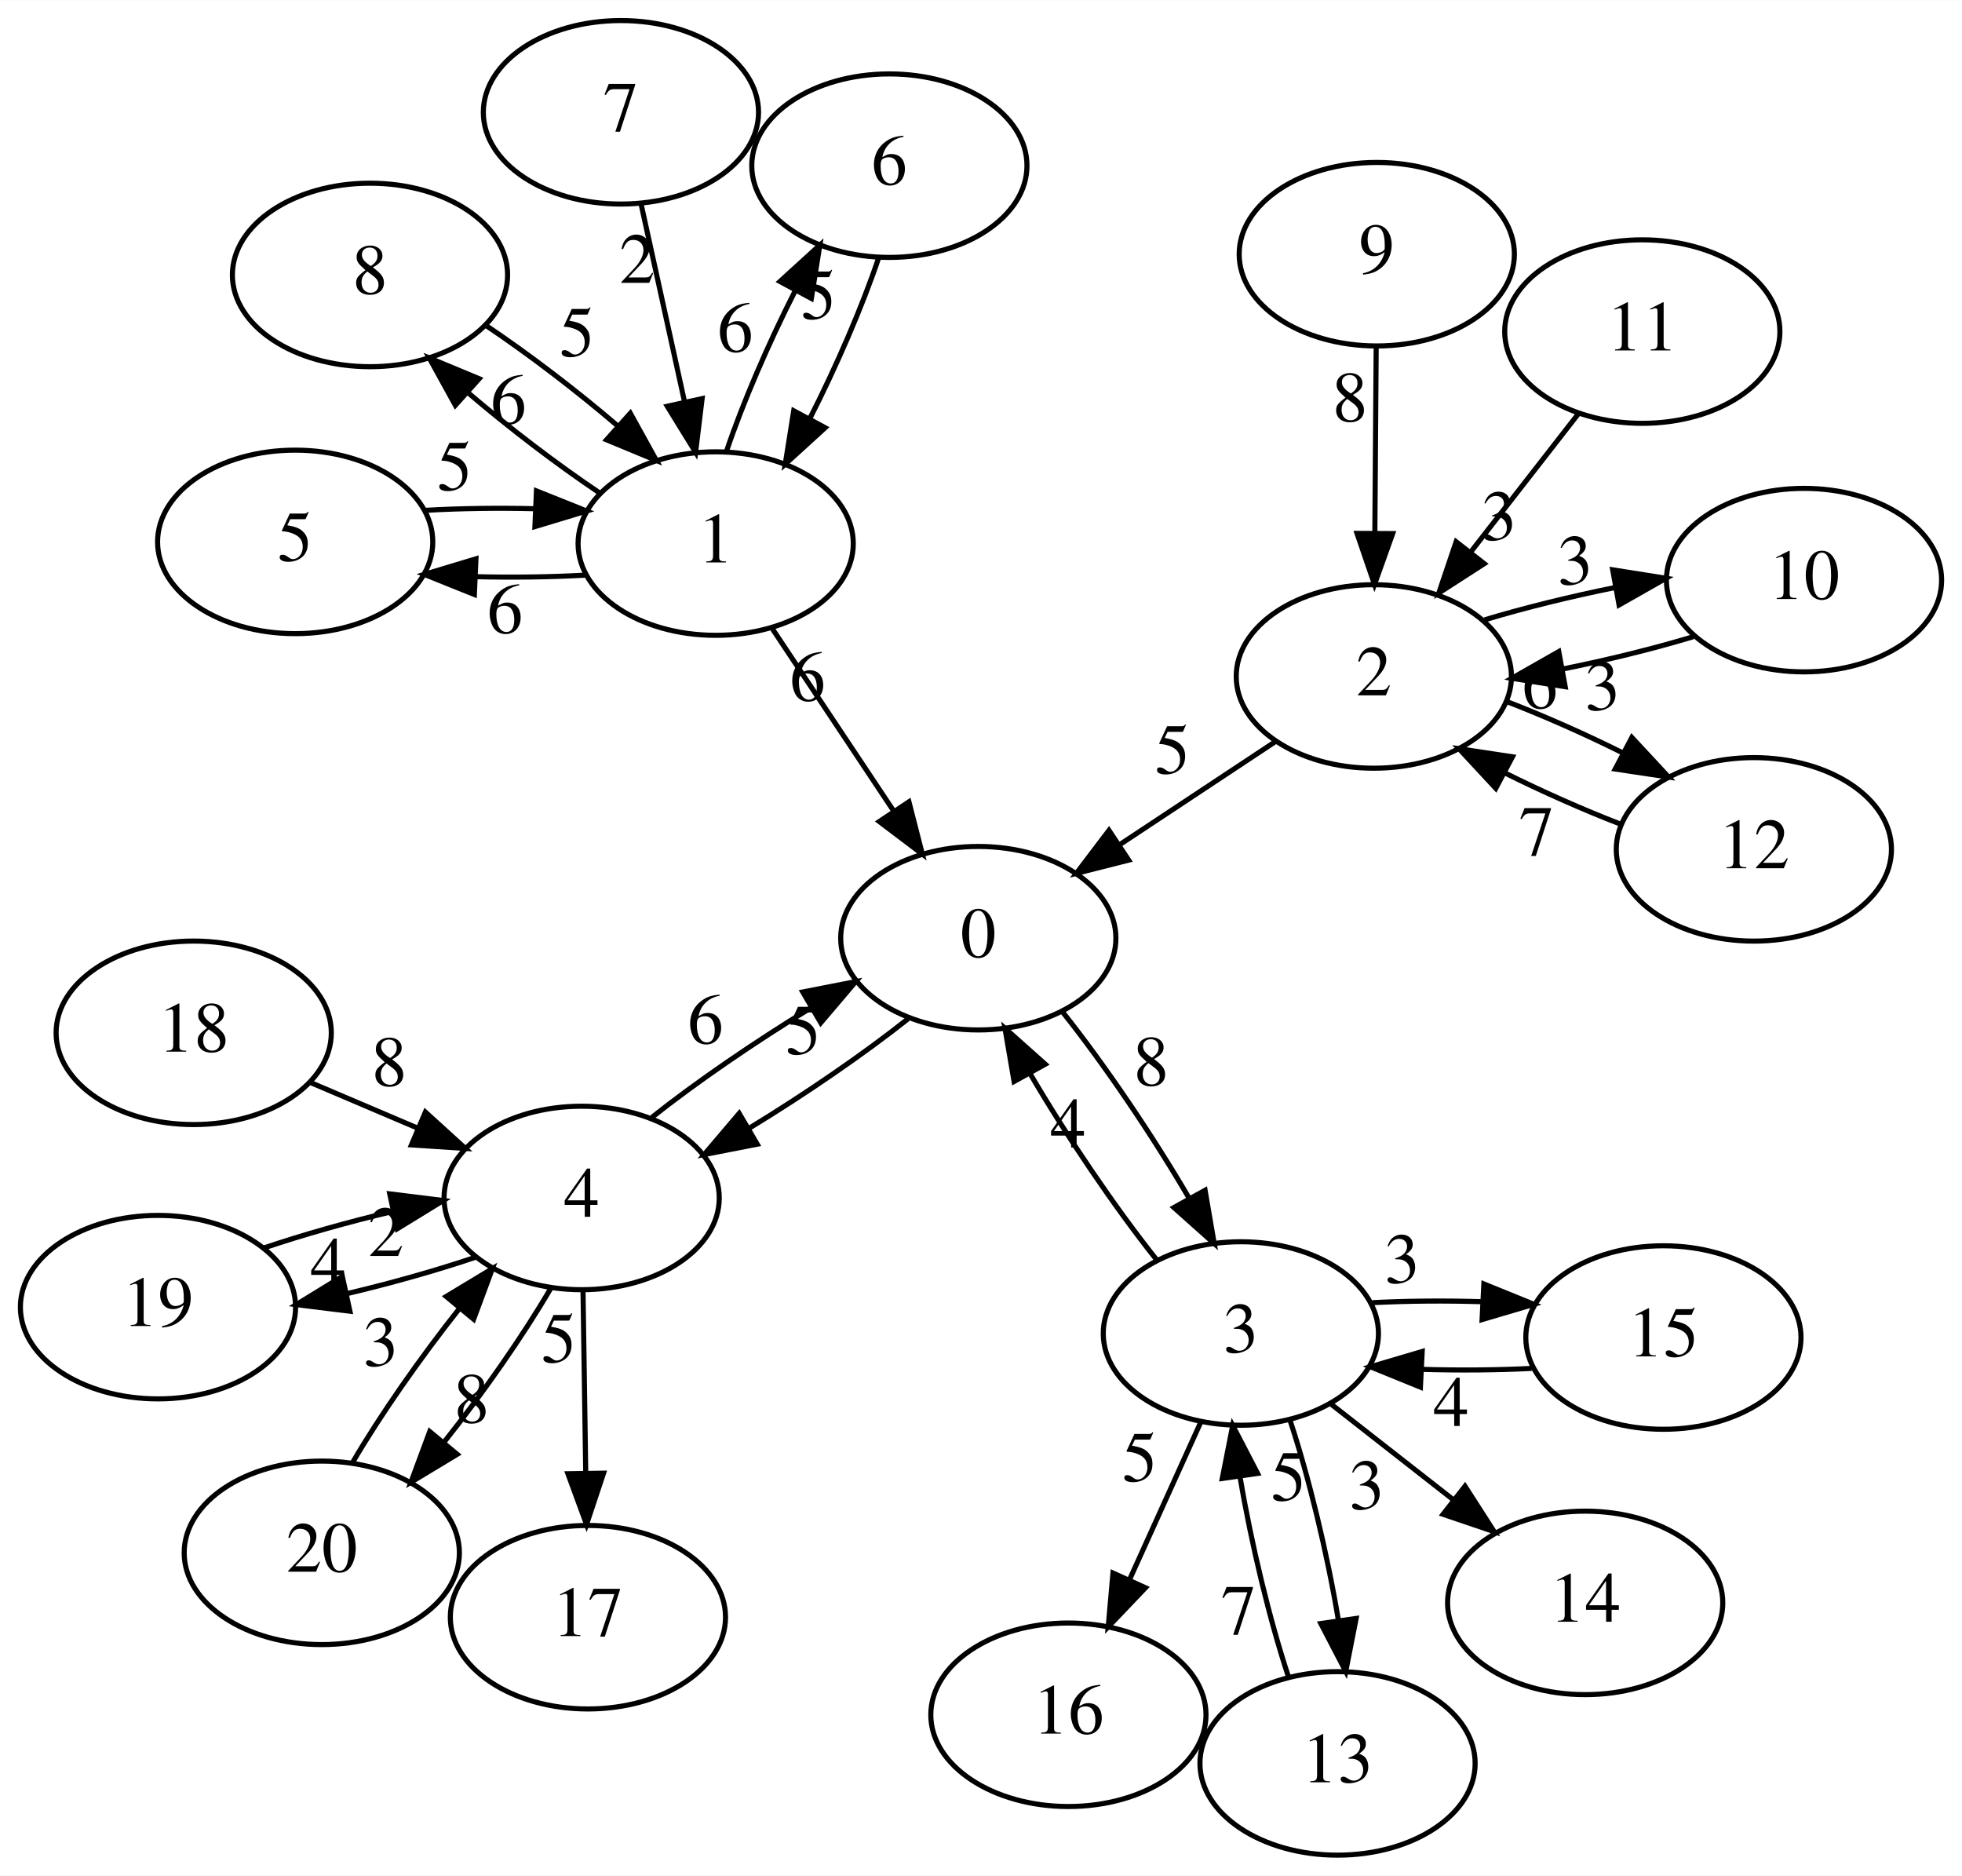
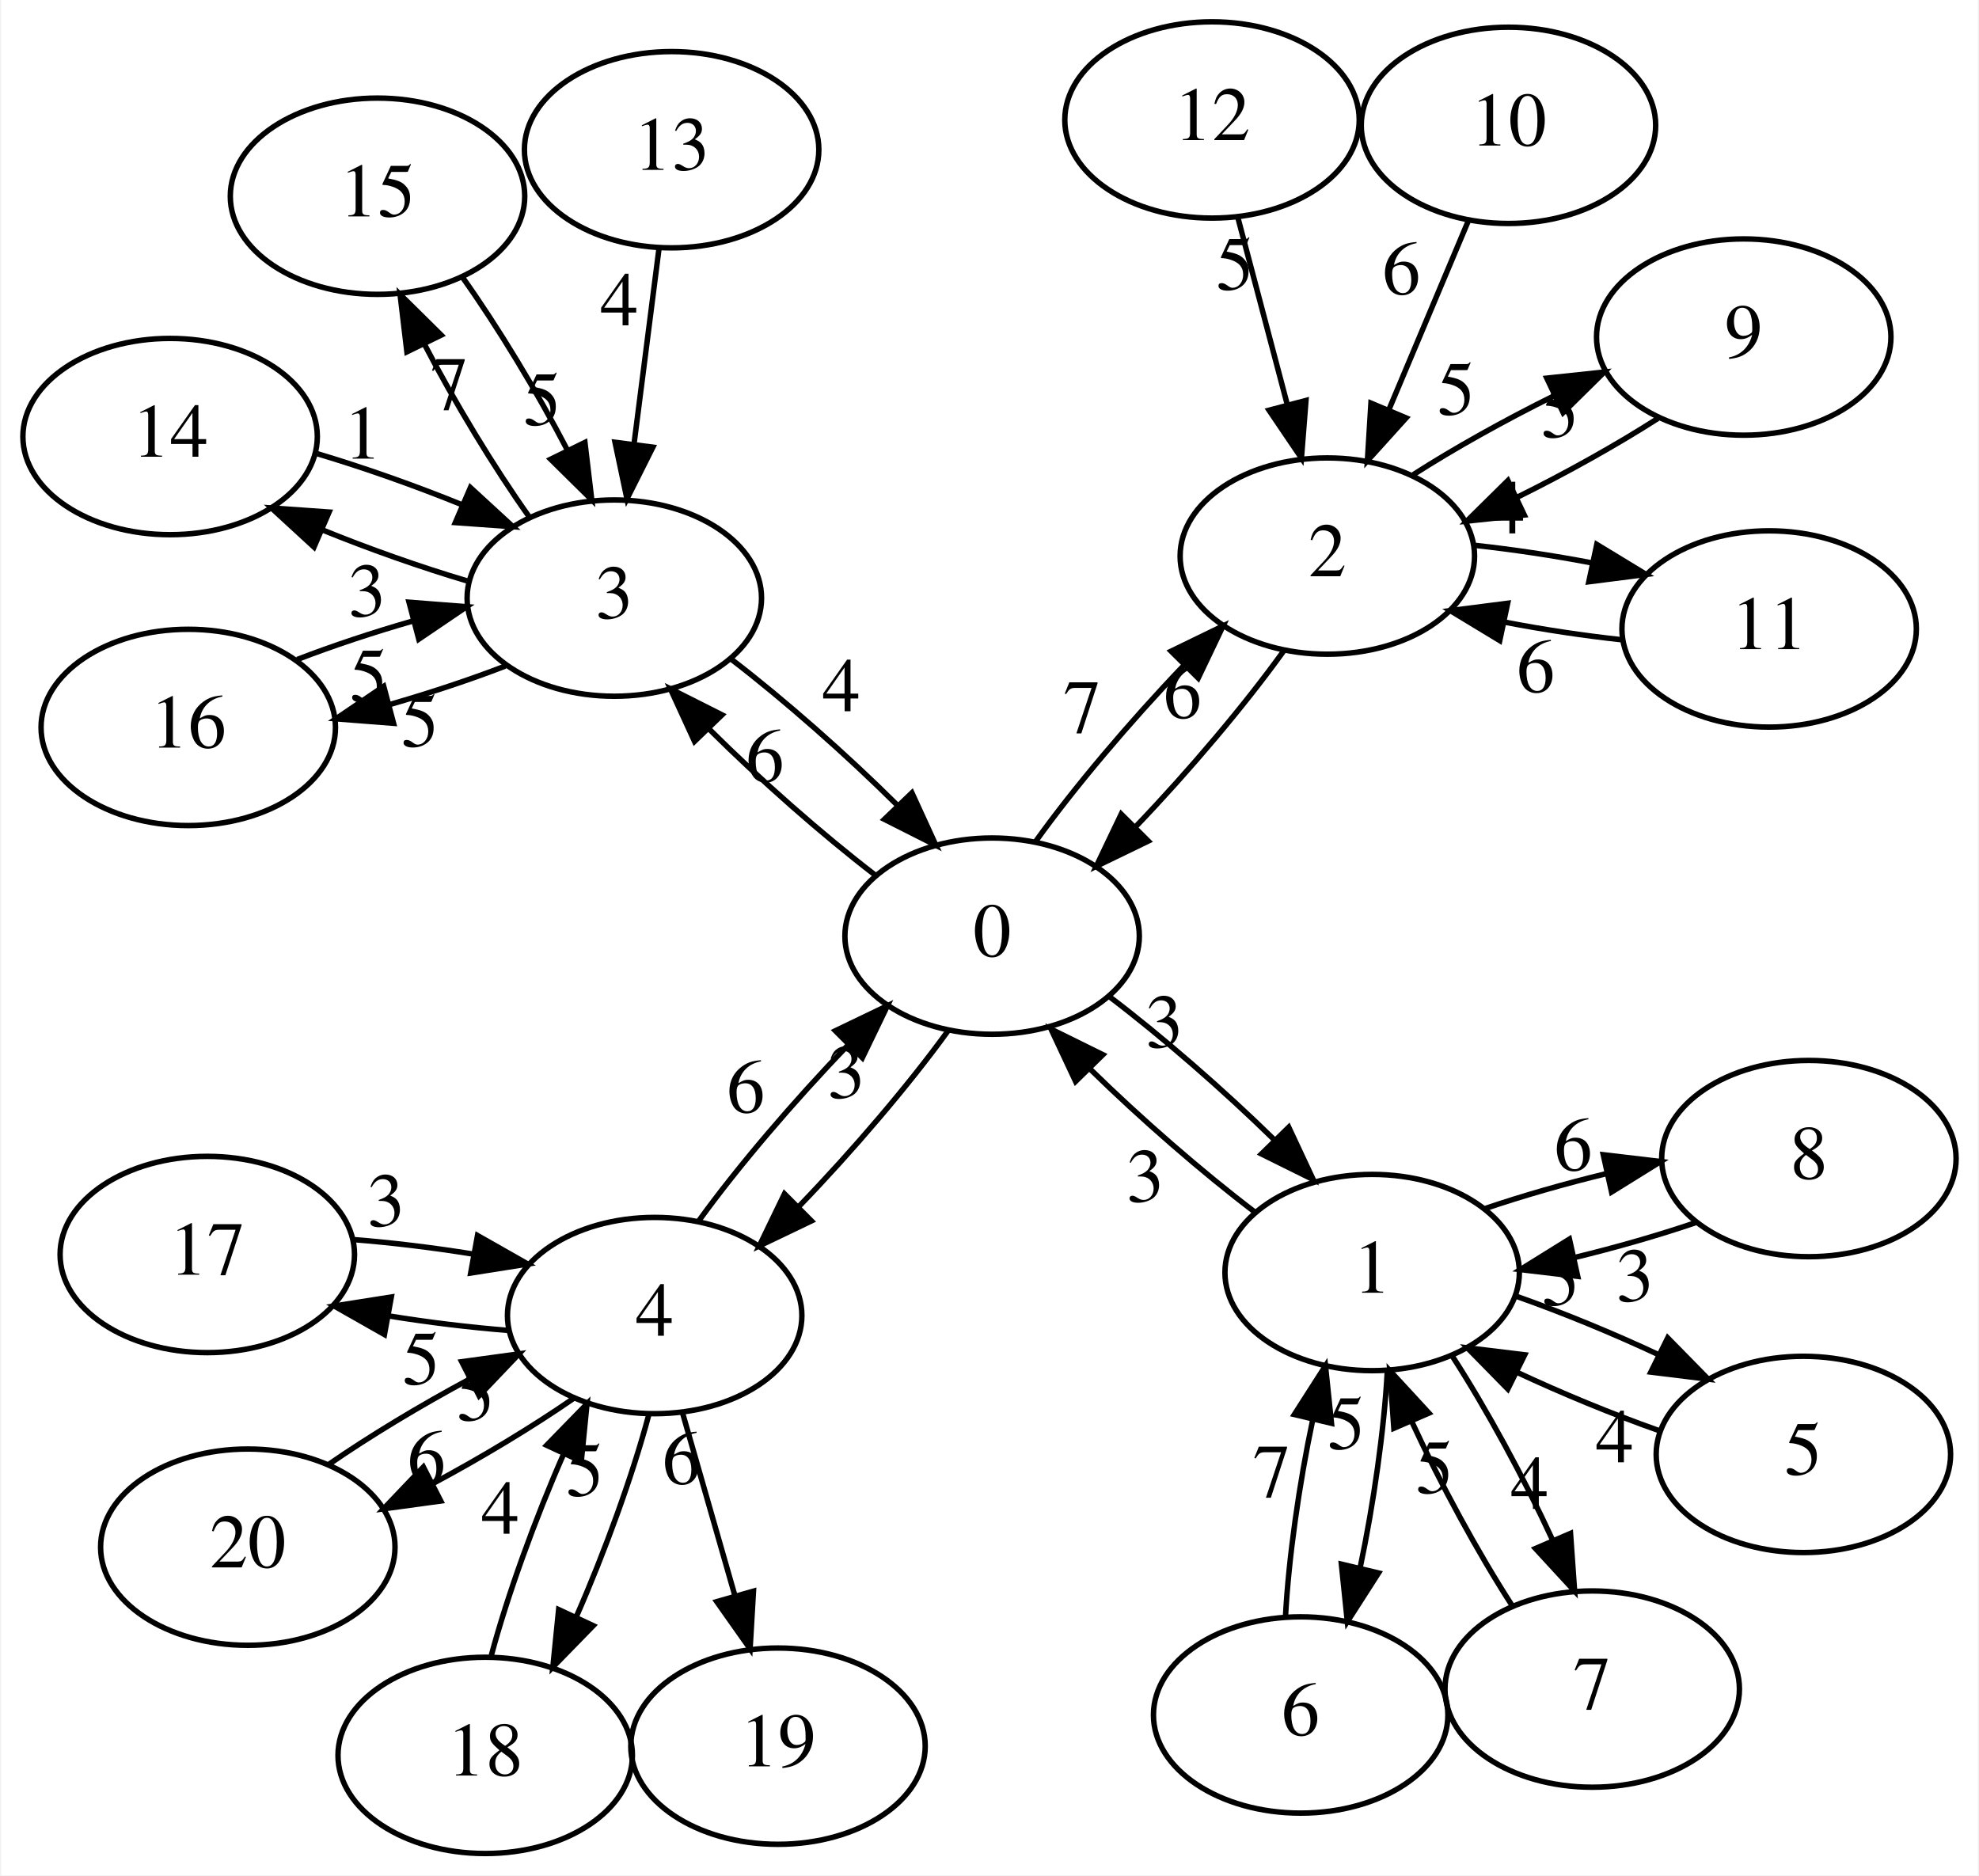
- <svg xmlns="http://www.w3.org/2000/svg" width="385pt" height="368pt" viewBox="0.00 0.00 384.98 367.92">
-   <g id="graph0" class="graph" transform="scale(1 1) rotate(0) translate(4 363.92)">
-     <polygon fill="white" stroke="transparent" points="-4,4 -4,-363.92 380.98,-363.92 380.98,4 -4,4" />
+ <svg xmlns="http://www.w3.org/2000/svg" width="363pt" height="344pt" viewBox="0.00 0.00 362.56 343.96">
+   <g id="graph0" class="graph" transform="scale(1 1) rotate(0) translate(4 339.96)">
+     <polygon fill="white" stroke="transparent" points="-4,4 -4,-339.96 358.56,-339.96 358.56,4 -4,4" />
    <g id="node1" class="node">
-       <ellipse fill="none" stroke="black" cx="187.96" cy="-179.89" rx="27" ry="18" />
-       <text text-anchor="middle" x="187.96" y="-176.19" font-family="Times,serif" font-size="14.00">0</text>
+       <ellipse fill="none" stroke="black" cx="177.76" cy="-168.26" rx="27" ry="18" />
+       <text text-anchor="middle" x="177.76" y="-164.56" font-family="Times,serif" font-size="14.00">0</text>
    </g>
    <g id="node2" class="node">
-       <ellipse fill="none" stroke="black" cx="239.48" cy="-102.34" rx="27" ry="18" />
-       <text text-anchor="middle" x="239.48" y="-98.64" font-family="Times,serif" font-size="14.00">3</text>
+       <ellipse fill="none" stroke="black" cx="247.46" cy="-106.56" rx="27" ry="18" />
+       <text text-anchor="middle" x="247.46" y="-102.86" font-family="Times,serif" font-size="14.00">1</text>
    </g>
    <g id="edge1" class="edge">
-       <path fill="none" stroke="black" d="M204.45,-165.48C212.64,-155.21 222.15,-141.18 229.3,-128.93" />
-       <polygon fill="black" stroke="black" points="232.46,-130.44 234.25,-120 226.34,-127.05 232.46,-130.44" />
-       <text text-anchor="middle" x="221.88" y="-151" font-family="Times,serif" font-size="14.00">8</text>
+       <path fill="none" stroke="black" d="M199.29,-157.15C208.97,-149.8 220.22,-140.01 229.45,-130.97" />
+       <polygon fill="black" stroke="black" points="232.16,-133.21 236.65,-123.61 227.16,-128.31 232.16,-133.21" />
+       <text text-anchor="middle" x="209.37" y="-147.86" font-family="Times,serif" font-size="14.00">3</text>
    </g>
    <g id="node3" class="node">
-       <ellipse fill="none" stroke="black" cx="110.13" cy="-128.93" rx="27" ry="18" />
-       <text text-anchor="middle" x="110.13" y="-125.23" font-family="Times,serif" font-size="14.00">4</text>
+       <ellipse fill="none" stroke="black" cx="239.24" cy="-237.97" rx="27" ry="18" />
+       <text text-anchor="middle" x="239.24" y="-234.27" font-family="Times,serif" font-size="14.00">2</text>
    </g>
    <g id="edge2" class="edge">
-       <path fill="none" stroke="black" d="M174.18,-164.08C165.52,-157.2 154,-149.3 143.1,-142.67" />
-       <polygon fill="black" stroke="black" points="144.58,-139.48 134.18,-137.45 141.04,-145.52 144.58,-139.48" />
-       <text text-anchor="middle" x="153.64" y="-157.17" font-family="Times,serif" font-size="14.00">5</text>
+       <path fill="none" stroke="black" d="M185.77,-185.67C192.78,-195.46 203.09,-207.64 212.84,-217.82" />
+       <polygon fill="black" stroke="black" points="210.59,-220.52 220.12,-225.15 215.56,-215.59 210.59,-220.52" />
+       <text text-anchor="middle" x="194.31" y="-205.55" font-family="Times,serif" font-size="14.00">7</text>
+     </g>
+     <g id="node4" class="node">
+       <ellipse fill="none" stroke="black" cx="108.47" cy="-230.26" rx="27" ry="18" />
+       <text text-anchor="middle" x="108.47" y="-226.56" font-family="Times,serif" font-size="14.00">3</text>
    </g>
    <g id="edge3" class="edge">
-       <path fill="none" stroke="black" d="M222.99,-116.75C214.81,-127.02 205.3,-141.04 198.14,-153.29" />
-       <polygon fill="black" stroke="black" points="194.98,-151.78 193.19,-162.22 201.1,-155.17 194.98,-151.78" />
-       <text text-anchor="middle" x="205.57" y="-138.82" font-family="Times,serif" font-size="14.00">4</text>
-     </g>
-     <g id="node4" class="node">
-       <ellipse fill="none" stroke="black" cx="258.45" cy="-18" rx="27" ry="18" />
-       <text text-anchor="middle" x="258.45" y="-14.3" font-family="Times,serif" font-size="14.00">13</text>
+       <path fill="none" stroke="black" d="M156.3,-179.47C146.54,-186.96 135.18,-196.97 125.94,-206.16" />
+       <polygon fill="black" stroke="black" points="123.18,-203.98 118.76,-213.61 128.22,-208.84 123.18,-203.98" />
+       <text text-anchor="middle" x="136.12" y="-196.61" font-family="Times,serif" font-size="14.00">6</text>
+     </g>
+     <g id="node5" class="node">
+       <ellipse fill="none" stroke="black" cx="115.87" cy="-98.67" rx="27" ry="18" />
+       <text text-anchor="middle" x="115.87" y="-94.97" font-family="Times,serif" font-size="14.00">4</text>
    </g>
    <g id="edge4" class="edge">
-       <path fill="none" stroke="black" d="M249.14,-85.28C252.84,-74.11 256.41,-59.24 258.58,-46.31" />
-       <polygon fill="black" stroke="black" points="262.1,-46.44 260.06,-36.04 255.17,-45.44 262.1,-46.44" />
-       <text text-anchor="middle" x="248.86" y="-69.6" font-family="Times,serif" font-size="14.00">5</text>
-     </g>
-     <g id="node5" class="node">
-       <ellipse fill="none" stroke="black" cx="307.04" cy="-49.49" rx="27" ry="18" />
-       <text text-anchor="middle" x="307.04" y="-45.79" font-family="Times,serif" font-size="14.00">14</text>
+       <path fill="none" stroke="black" d="M169.64,-150.85C162.58,-141.08 152.2,-128.91 142.39,-118.75" />
+       <polygon fill="black" stroke="black" points="144.62,-116.03 135.07,-111.45 139.68,-120.99 144.62,-116.03" />
+       <text text-anchor="middle" x="151.02" y="-138.6" font-family="Times,serif" font-size="14.00">3</text>
    </g>
    <g id="edge5" class="edge">
-       <path fill="none" stroke="black" d="M257.23,-88.45C264.54,-82.73 273.16,-75.99 281.15,-69.74" />
-       <polygon fill="black" stroke="black" points="283.46,-72.38 289.18,-63.47 279.15,-66.87 283.46,-72.38" />
-       <text text-anchor="middle" x="264.19" y="-67.9" font-family="Times,serif" font-size="14.00">3</text>
+       <path fill="none" stroke="black" d="M225.92,-117.67C216.24,-125.02 205,-134.81 195.77,-143.85" />
+       <polygon fill="black" stroke="black" points="193.07,-141.61 188.57,-151.2 198.07,-146.51 193.07,-141.61" />
+       <text text-anchor="middle" x="205.85" y="-119.56" font-family="Times,serif" font-size="14.00">3</text>
    </g>
    <g id="node6" class="node">
-       <ellipse fill="none" stroke="black" cx="322.39" cy="-101.55" rx="27" ry="18" />
-       <text text-anchor="middle" x="322.39" y="-97.85" font-family="Times,serif" font-size="14.00">15</text>
+       <ellipse fill="none" stroke="black" cx="326.55" cy="-73.2" rx="27" ry="18" />
+       <text text-anchor="middle" x="326.55" y="-69.5" font-family="Times,serif" font-size="14.00">5</text>
    </g>
    <g id="edge6" class="edge">
-       <path fill="none" stroke="black" d="M265.32,-108.39C272.17,-108.74 279.69,-108.8 286.96,-108.57" />
-       <polygon fill="black" stroke="black" points="287.16,-112.06 296.97,-108.07 286.81,-105.07 287.16,-112.06" />
-       <text text-anchor="middle" x="271.14" y="-112.28" font-family="Times,serif" font-size="14.00">3</text>
+       <path fill="none" stroke="black" d="M274.06,-102.15C282.45,-99.19 291.71,-95.38 300.09,-91.45" />
+       <polygon fill="black" stroke="black" points="301.67,-94.57 309.09,-87.01 298.57,-88.3 301.67,-94.57" />
+       <text text-anchor="middle" x="282.08" y="-100.6" font-family="Times,serif" font-size="14.00">5</text>
    </g>
    <g id="node7" class="node">
-       <ellipse fill="none" stroke="black" cx="205.64" cy="-27.54" rx="27" ry="18" />
-       <text text-anchor="middle" x="205.64" y="-23.84" font-family="Times,serif" font-size="14.00">16</text>
+       <ellipse fill="none" stroke="black" cx="234.35" cy="-25.41" rx="27" ry="18" />
+       <text text-anchor="middle" x="234.35" y="-21.71" font-family="Times,serif" font-size="14.00">6</text>
    </g>
    <g id="edge7" class="edge">
-       <path fill="none" stroke="black" d="M231.63,-84.99C227.49,-75.83 222.32,-64.4 217.68,-54.15" />
-       <polygon fill="black" stroke="black" points="220.76,-52.46 213.45,-44.79 214.38,-55.35 220.76,-52.46" />
-       <text text-anchor="middle" x="219.66" y="-73.37" font-family="Times,serif" font-size="14.00">5</text>
+       <path fill="none" stroke="black" d="M250.24,-88.45C249.67,-77.84 247.75,-64.23 245.25,-52.38" />
+       <polygon fill="black" stroke="black" points="248.63,-51.45 242.91,-42.53 241.82,-53.07 248.63,-51.45" />
+       <text text-anchor="middle" x="242.74" y="-74.21" font-family="Times,serif" font-size="14.00">5</text>
+     </g>
+     <g id="node8" class="node">
+       <ellipse fill="none" stroke="black" cx="287.82" cy="-30.16" rx="27" ry="18" />
+       <text text-anchor="middle" x="287.82" y="-26.46" font-family="Times,serif" font-size="14.00">7</text>
    </g>
    <g id="edge8" class="edge">
-       <path fill="none" stroke="black" d="M123.91,-144.74C132.58,-151.62 144.1,-159.52 154.99,-166.15" />
-       <polygon fill="black" stroke="black" points="153.51,-169.34 163.91,-171.37 157.05,-163.3 153.51,-169.34" />
-       <text text-anchor="middle" x="134.45" y="-159.24" font-family="Times,serif" font-size="14.00">6</text>
-     </g>
-     <g id="node8" class="node">
-       <ellipse fill="none" stroke="black" cx="111.36" cy="-46.68" rx="27" ry="18" />
-       <text text-anchor="middle" x="111.36" y="-42.98" font-family="Times,serif" font-size="14.00">17</text>
+       <path fill="none" stroke="black" d="M262.19,-91.18C268.42,-81.55 275.29,-68.91 280.5,-57.61" />
+       <polygon fill="black" stroke="black" points="283.84,-58.71 284.59,-48.14 277.41,-55.94 283.84,-58.71" />
+       <text text-anchor="middle" x="276.34" y="-63.2" font-family="Times,serif" font-size="14.00">4</text>
+     </g>
+     <g id="node9" class="node">
+       <ellipse fill="none" stroke="black" cx="327.56" cy="-127.46" rx="27" ry="18" />
+       <text text-anchor="middle" x="327.56" y="-123.76" font-family="Times,serif" font-size="14.00">8</text>
    </g>
    <g id="edge9" class="edge">
-       <path fill="none" stroke="black" d="M110.4,-110.68C110.56,-100.24 110.76,-86.92 110.93,-75.14" />
-       <polygon fill="black" stroke="black" points="114.43,-74.94 111.09,-64.88 107.43,-74.83 114.43,-74.94" />
-       <text text-anchor="middle" x="105.67" y="-96.71" font-family="Times,serif" font-size="14.00">5</text>
-     </g>
-     <g id="node9" class="node">
-       <ellipse fill="none" stroke="black" cx="27" cy="-107.51" rx="27" ry="18" />
-       <text text-anchor="middle" x="27" y="-103.81" font-family="Times,serif" font-size="14.00">19</text>
+       <path fill="none" stroke="black" d="M268.22,-118.31C275.04,-120.63 282.84,-122.86 290.49,-124.72" />
+       <polygon fill="black" stroke="black" points="289.85,-128.16 300.37,-126.92 291.37,-121.33 289.85,-128.16" />
+       <text text-anchor="middle" x="284.36" y="-125.31" font-family="Times,serif" font-size="14.00">6</text>
    </g>
    <g id="edge10" class="edge">
-       <path fill="none" stroke="black" d="M89.36,-117.32C81.7,-114.73 72.77,-112.21 64.11,-110.17" />
-       <polygon fill="black" stroke="black" points="64.66,-106.71 54.14,-108.01 63.17,-113.55 64.66,-106.71" />
-       <text text-anchor="middle" x="71.73" y="-117.55" font-family="Times,serif" font-size="14.00">2</text>
+       <path fill="none" stroke="black" d="M231.22,-220.55C224.21,-210.77 213.9,-198.58 204.15,-188.4" />
+       <polygon fill="black" stroke="black" points="206.4,-185.7 196.87,-181.08 201.44,-190.64 206.4,-185.7" />
+       <text text-anchor="middle" x="212.69" y="-208.28" font-family="Times,serif" font-size="14.00">6</text>
    </g>
    <g id="node10" class="node">
-       <ellipse fill="none" stroke="black" cx="59.14" cy="-59.31" rx="27" ry="18" />
-       <text text-anchor="middle" x="59.14" y="-55.61" font-family="Times,serif" font-size="14.00">20</text>
+       <ellipse fill="none" stroke="black" cx="315.61" cy="-278.14" rx="27" ry="18" />
+       <text text-anchor="middle" x="315.61" y="-274.44" font-family="Times,serif" font-size="14.00">9</text>
    </g>
    <g id="edge11" class="edge">
-       <path fill="none" stroke="black" d="M104.07,-111.2C98.68,-101.96 90.77,-90.63 83.03,-80.89" />
-       <polygon fill="black" stroke="black" points="85.71,-78.64 76.64,-73.17 80.32,-83.1 85.71,-78.64" />
-       <text text-anchor="middle" x="88.55" y="-84.85" font-family="Times,serif" font-size="14.00">8</text>
+       <path fill="none" stroke="black" d="M254.99,-252.89C262.5,-257.71 271.77,-262.88 280.8,-267.35" />
+       <polygon fill="black" stroke="black" points="279.49,-270.6 290.03,-271.72 282.49,-264.28 279.49,-270.6" />
+       <text text-anchor="middle" x="262.89" y="-263.92" font-family="Times,serif" font-size="14.00">5</text>
+     </g>
+     <g id="node11" class="node">
+       <ellipse fill="none" stroke="black" cx="320.27" cy="-224.6" rx="27" ry="18" />
+       <text text-anchor="middle" x="320.27" y="-220.9" font-family="Times,serif" font-size="14.00">11</text>
    </g>
    <g id="edge12" class="edge">
-       <path fill="none" stroke="black" d="M248.8,-35.05C245.1,-46.23 241.53,-61.1 239.35,-74.02" />
-       <polygon fill="black" stroke="black" points="235.83,-73.9 237.88,-84.3 242.76,-74.89 235.83,-73.9" />
-       <text text-anchor="middle" x="239.07" y="-43.34" font-family="Times,serif" font-size="14.00">7</text>
+       <path fill="none" stroke="black" d="M266.36,-239.93C273.2,-239.19 280.61,-238.08 287.69,-236.73" />
+       <polygon fill="black" stroke="black" points="288.66,-240.1 297.71,-234.6 287.2,-233.26 288.66,-240.1" />
+       <text text-anchor="middle" x="272.02" y="-242.13" font-family="Times,serif" font-size="14.00">4</text>
    </g>
    <g id="edge13" class="edge">
-       <path fill="none" stroke="black" d="M296.55,-95.49C289.7,-95.15 282.18,-95.09 274.91,-95.31" />
-       <polygon fill="black" stroke="black" points="274.71,-91.82 264.9,-95.81 275.06,-98.81 274.71,-91.82" />
-       <text text-anchor="middle" x="280.73" y="-84.2" font-family="Times,serif" font-size="14.00">4</text>
+       <path fill="none" stroke="black" d="M129.92,-219.05C139.68,-211.56 151.04,-201.55 160.28,-192.37" />
+       <polygon fill="black" stroke="black" points="163.05,-194.54 167.46,-184.91 158,-189.69 163.05,-194.54" />
+       <text text-anchor="middle" x="150.1" y="-209.51" font-family="Times,serif" font-size="14.00">4</text>
+     </g>
+     <g id="node12" class="node">
+       <ellipse fill="none" stroke="black" cx="27" cy="-259.89" rx="27" ry="18" />
+       <text text-anchor="middle" x="27" y="-256.19" font-family="Times,serif" font-size="14.00">14</text>
    </g>
    <g id="edge14" class="edge">
-       <path fill="none" stroke="black" d="M47.77,-119.12C55.43,-121.71 64.36,-124.23 73.02,-126.27" />
-       <polygon fill="black" stroke="black" points="72.47,-129.73 82.98,-128.43 73.95,-122.89 72.47,-129.73" />
-       <text text-anchor="middle" x="60.39" y="-111.49" font-family="Times,serif" font-size="14.00">4</text>
+       <path fill="none" stroke="black" d="M81.44,-233.42C72.89,-235.96 63.44,-239.3 54.84,-242.8" />
+       <polygon fill="black" stroke="black" points="53.39,-239.62 45.59,-246.79 56.16,-246.04 53.39,-239.62" />
+       <text text-anchor="middle" x="63.14" y="-226.91" font-family="Times,serif" font-size="14.00">3</text>
+     </g>
+     <g id="node13" class="node">
+       <ellipse fill="none" stroke="black" cx="65.04" cy="-303.97" rx="27" ry="18" />
+       <text text-anchor="middle" x="65.04" y="-300.27" font-family="Times,serif" font-size="14.00">15</text>
    </g>
    <g id="edge15" class="edge">
-       <path fill="none" stroke="black" d="M65.19,-77.04C70.58,-86.28 78.5,-97.61 86.23,-107.35" />
-       <polygon fill="black" stroke="black" points="83.55,-109.6 92.62,-115.07 88.94,-105.14 83.55,-109.6" />
-       <text text-anchor="middle" x="70.71" y="-95.99" font-family="Times,serif" font-size="14.00">3</text>
-     </g>
-     <g id="node11" class="node">
-       <ellipse fill="none" stroke="black" cx="136.43" cy="-257.31" rx="27" ry="18" />
-       <text text-anchor="middle" x="136.43" y="-253.61" font-family="Times,serif" font-size="14.00">1</text>
+       <path fill="none" stroke="black" d="M92.89,-245.12C86.39,-254.25 79.18,-266.17 73.6,-276.91" />
+       <polygon fill="black" stroke="black" points="70.43,-275.43 69.18,-285.95 76.72,-278.5 70.43,-275.43" />
+       <text text-anchor="middle" x="78.25" y="-264.82" font-family="Times,serif" font-size="14.00">7</text>
+     </g>
+     <g id="node14" class="node">
+       <ellipse fill="none" stroke="black" cx="30.33" cy="-206.54" rx="27" ry="18" />
+       <text text-anchor="middle" x="30.32" y="-202.84" font-family="Times,serif" font-size="14.00">16</text>
    </g>
    <g id="edge16" class="edge">
-       <path fill="none" stroke="black" d="M147.61,-240.51C154.55,-230.09 163.59,-216.51 171.35,-204.85" />
-       <polygon fill="black" stroke="black" points="174.35,-206.65 176.98,-196.39 168.53,-202.78 174.35,-206.65" />
-       <text text-anchor="middle" x="154.48" y="-226.48" font-family="Times,serif" font-size="14.00">6</text>
-     </g>
-     <g id="node12" class="node">
-       <ellipse fill="none" stroke="black" cx="53.92" cy="-257.64" rx="27" ry="18" />
-       <text text-anchor="middle" x="53.92" y="-253.94" font-family="Times,serif" font-size="14.00">5</text>
+       <path fill="none" stroke="black" d="M88.48,-217.8C81.98,-215.29 74.56,-212.83 67.24,-210.73" />
+       <polygon fill="black" stroke="black" points="67.98,-207.3 57.41,-208.12 66.18,-214.07 67.98,-207.3" />
+       <text text-anchor="middle" x="72.86" y="-203.06" font-family="Times,serif" font-size="14.00">5</text>
    </g>
    <g id="edge17" class="edge">
-       <path fill="none" stroke="black" d="M110.75,-251.11C104.01,-250.74 96.62,-250.64 89.46,-250.81" />
-       <polygon fill="black" stroke="black" points="89.08,-247.32 79.25,-251.26 89.39,-254.32 89.08,-247.32" />
-       <text text-anchor="middle" x="95.11" y="-239.76" font-family="Times,serif" font-size="14.00">6</text>
-     </g>
-     <g id="node13" class="node">
-       <ellipse fill="none" stroke="black" cx="170.51" cy="-331.45" rx="27" ry="18" />
-       <text text-anchor="middle" x="170.51" y="-327.75" font-family="Times,serif" font-size="14.00">6</text>
+       <path fill="none" stroke="black" d="M123.99,-116.08C131.04,-125.85 141.43,-138.02 151.24,-148.18" />
+       <polygon fill="black" stroke="black" points="149.01,-150.9 158.56,-155.49 153.96,-145.95 149.01,-150.9" />
+       <text text-anchor="middle" x="132.61" y="-135.93" font-family="Times,serif" font-size="14.00">6</text>
+     </g>
+     <g id="node15" class="node">
+       <ellipse fill="none" stroke="black" cx="33.82" cy="-109.87" rx="27" ry="18" />
+       <text text-anchor="middle" x="33.82" y="-106.17" font-family="Times,serif" font-size="14.00">17</text>
    </g>
    <g id="edge18" class="edge">
-       <path fill="none" stroke="black" d="M138.54,-275.39C141.73,-284.88 146.8,-296.63 152.04,-306.92" />
-       <polygon fill="black" stroke="black" points="149.04,-308.73 156.87,-315.86 155.2,-305.4 149.04,-308.73" />
-       <text text-anchor="middle" x="140.29" y="-294.96" font-family="Times,serif" font-size="14.00">6</text>
-     </g>
-     <g id="node14" class="node">
-       <ellipse fill="none" stroke="black" cx="68.6" cy="-310.01" rx="27" ry="18" />
-       <text text-anchor="middle" x="68.6" y="-306.31" font-family="Times,serif" font-size="14.00">8</text>
+       <path fill="none" stroke="black" d="M89.06,-95.94C82.05,-96.49 74.4,-97.42 67.1,-98.6" />
+       <polygon fill="black" stroke="black" points="66.31,-95.19 57.1,-100.42 67.57,-102.07 66.31,-95.19" />
+       <text text-anchor="middle" x="73.08" y="-86.07" font-family="Times,serif" font-size="14.00">5</text>
+     </g>
+     <g id="node16" class="node">
+       <ellipse fill="none" stroke="black" cx="84.79" cy="-18" rx="27" ry="18" />
+       <text text-anchor="middle" x="84.79" y="-14.3" font-family="Times,serif" font-size="14.00">18</text>
    </g>
    <g id="edge19" class="edge">
-       <path fill="none" stroke="black" d="M113.78,-267.16C105.35,-272.81 95.89,-280.02 87.79,-286.95" />
-       <polygon fill="black" stroke="black" points="85.35,-284.44 80.23,-293.72 90.02,-289.65 85.35,-284.44" />
-       <text text-anchor="middle" x="95.79" y="-280.85" font-family="Times,serif" font-size="14.00">6</text>
+       <path fill="none" stroke="black" d="M114.76,-80.35C111.83,-69.38 106.72,-55.31 101.44,-43.29" />
+       <polygon fill="black" stroke="black" points="104.6,-41.79 97.2,-34.2 98.26,-44.74 104.6,-41.79" />
+       <text text-anchor="middle" x="103.1" y="-65.62" font-family="Times,serif" font-size="14.00">5</text>
+     </g>
+     <g id="node17" class="node">
+       <ellipse fill="none" stroke="black" cx="138.49" cy="-19.69" rx="27" ry="18" />
+       <text text-anchor="middle" x="138.49" y="-15.99" font-family="Times,serif" font-size="14.00">19</text>
    </g>
    <g id="edge20" class="edge">
-       <path fill="none" stroke="black" d="M79.6,-263.84C86.34,-264.22 93.73,-264.32 100.89,-264.15" />
-       <polygon fill="black" stroke="black" points="101.26,-267.64 111.1,-263.7 100.96,-260.64 101.26,-267.64" />
-       <text text-anchor="middle" x="85.24" y="-267.8" font-family="Times,serif" font-size="14.00">5</text>
+       <path fill="none" stroke="black" d="M121,-80.75C123.84,-70.86 127.42,-58.35 130.6,-47.24" />
+       <polygon fill="black" stroke="black" points="133.99,-48.12 133.37,-37.55 127.26,-46.2 133.99,-48.12" />
+       <text text-anchor="middle" x="120.8" y="-67.8" font-family="Times,serif" font-size="14.00">6</text>
+     </g>
+     <g id="node18" class="node">
+       <ellipse fill="none" stroke="black" cx="41.25" cy="-56.19" rx="27" ry="18" />
+       <text text-anchor="middle" x="41.25" y="-52.48" font-family="Times,serif" font-size="14.00">20</text>
    </g>
    <g id="edge21" class="edge">
-       <path fill="none" stroke="black" d="M168.41,-313.37C165.22,-303.88 160.15,-292.14 154.9,-281.84" />
-       <polygon fill="black" stroke="black" points="157.91,-280.04 150.08,-272.9 151.74,-283.36 157.91,-280.04" />
-       <text text-anchor="middle" x="156.65" y="-301.41" font-family="Times,serif" font-size="14.00">5</text>
+       <path fill="none" stroke="black" d="M101.08,-83.53C93.59,-78.34 84.2,-72.68 75.08,-67.8" />
+       <polygon fill="black" stroke="black" points="76.64,-64.66 66.14,-63.22 73.45,-70.89 76.64,-64.66" />
+       <text text-anchor="middle" x="83.08" y="-79.46" font-family="Times,serif" font-size="14.00">5</text>
    </g>
    <g id="edge22" class="edge">
-       <path fill="none" stroke="black" d="M91.25,-300.17C99.69,-294.52 109.15,-287.3 117.24,-280.37" />
-       <polygon fill="black" stroke="black" points="119.68,-282.88 124.8,-273.61 115.01,-277.67 119.68,-282.88" />
-       <text text-anchor="middle" x="109.25" y="-294.07" font-family="Times,serif" font-size="14.00">5</text>
-     </g>
-     <g id="node15" class="node">
-       <ellipse fill="none" stroke="black" cx="265.57" cy="-231.24" rx="27" ry="18" />
-       <text text-anchor="middle" x="265.57" y="-227.54" font-family="Times,serif" font-size="14.00">2</text>
+       <path fill="none" stroke="black" d="M299.95,-77.61C291.56,-80.57 282.3,-84.39 273.92,-88.31" />
+       <polygon fill="black" stroke="black" points="272.34,-85.19 264.92,-92.75 275.44,-91.47 272.34,-85.19" />
+       <text text-anchor="middle" x="291.94" y="-71.76" font-family="Times,serif" font-size="14.00">4</text>
    </g>
    <g id="edge23" class="edge">
-       <path fill="none" stroke="black" d="M246.39,-218.55C237.15,-212.44 225.91,-204.99 215.76,-198.28" />
-       <polygon fill="black" stroke="black" points="217.47,-195.21 207.2,-192.61 213.6,-201.05 217.47,-195.21" />
-       <text text-anchor="middle" x="226.07" y="-212.21" font-family="Times,serif" font-size="14.00">5</text>
-     </g>
-     <g id="node16" class="node">
-       <ellipse fill="none" stroke="black" cx="349.98" cy="-250.14" rx="27" ry="18" />
-       <text text-anchor="middle" x="349.98" y="-246.44" font-family="Times,serif" font-size="14.00">10</text>
+       <path fill="none" stroke="black" d="M231.57,-43.52C232.14,-54.13 234.06,-67.74 236.57,-79.59" />
+       <polygon fill="black" stroke="black" points="233.19,-80.52 238.9,-89.44 240,-78.91 233.19,-80.52" />
+       <text text-anchor="middle" x="229.07" y="-65.36" font-family="Times,serif" font-size="14.00">7</text>
    </g>
    <g id="edge24" class="edge">
-       <path fill="none" stroke="black" d="M287.31,-242.35C295.11,-244.7 304.14,-246.92 312.87,-248.68" />
-       <polygon fill="black" stroke="black" points="312.44,-252.16 322.9,-250.5 313.69,-245.27 312.44,-252.16" />
-       <text text-anchor="middle" x="305.09" y="-249.31" font-family="Times,serif" font-size="14.00">3</text>
-     </g>
-     <g id="node17" class="node">
-       <ellipse fill="none" stroke="black" cx="340.14" cy="-197.32" rx="27" ry="18" />
-       <text text-anchor="middle" x="340.14" y="-193.62" font-family="Times,serif" font-size="14.00">12</text>
+       <path fill="none" stroke="black" d="M273.09,-45.54C266.86,-55.17 259.99,-67.81 254.78,-79.11" />
+       <polygon fill="black" stroke="black" points="251.44,-78 250.69,-88.57 257.87,-80.78 251.44,-78" />
+       <text text-anchor="middle" x="258.94" y="-66.12" font-family="Times,serif" font-size="14.00">5</text>
    </g>
    <g id="edge25" class="edge">
-       <path fill="none" stroke="black" d="M291.78,-226.27C299.18,-223.41 307.2,-219.85 314.55,-216.18" />
-       <polygon fill="black" stroke="black" points="316.2,-219.27 323.41,-211.51 312.93,-213.08 316.2,-219.27" />
-       <text text-anchor="middle" x="298.17" y="-225.02" font-family="Times,serif" font-size="14.00">6</text>
+       <path fill="none" stroke="black" d="M306.79,-115.71C299.97,-113.39 292.17,-111.15 284.52,-109.3" />
+       <polygon fill="black" stroke="black" points="285.16,-105.86 274.64,-107.1 283.64,-112.69 285.16,-105.86" />
+       <text text-anchor="middle" x="295.66" y="-101.3" font-family="Times,serif" font-size="14.00">3</text>
    </g>
    <g id="edge26" class="edge">
-       <path fill="none" stroke="black" d="M328.25,-239.04C320.45,-236.69 311.42,-234.47 302.68,-232.71" />
-       <polygon fill="black" stroke="black" points="303.12,-229.23 292.65,-230.88 301.86,-236.12 303.12,-229.23" />
-       <text text-anchor="middle" x="310.46" y="-224.67" font-family="Times,serif" font-size="14.00">3</text>
+       <path fill="none" stroke="black" d="M299.86,-263.21C292.35,-258.4 283.08,-253.22 274.05,-248.75" />
+       <polygon fill="black" stroke="black" points="275.36,-245.5 264.82,-244.38 272.36,-251.82 275.36,-245.5" />
+       <text text-anchor="middle" x="281.95" y="-259.78" font-family="Times,serif" font-size="14.00">5</text>
    </g>
    <g id="edge27" class="edge">
-       <path fill="none" stroke="black" d="M313.92,-202.29C306.53,-205.15 298.51,-208.71 291.15,-212.38" />
-       <polygon fill="black" stroke="black" points="289.5,-209.29 282.29,-217.06 292.77,-215.48 289.5,-209.29" />
-       <text text-anchor="middle" x="297.54" y="-196.14" font-family="Times,serif" font-size="14.00">7</text>
-     </g>
-     <g id="node18" class="node">
-       <ellipse fill="none" stroke="black" cx="117.84" cy="-341.92" rx="27" ry="18" />
-       <text text-anchor="middle" x="117.84" y="-338.22" font-family="Times,serif" font-size="14.00">7</text>
+       <path fill="none" stroke="black" d="M293.15,-222.63C286.31,-223.37 278.9,-224.48 271.82,-225.84" />
+       <polygon fill="black" stroke="black" points="270.86,-222.47 261.8,-227.96 272.31,-229.31 270.86,-222.47" />
+       <text text-anchor="middle" x="277.48" y="-213.03" font-family="Times,serif" font-size="14.00">6</text>
    </g>
    <g id="edge28" class="edge">
-       <path fill="none" stroke="black" d="M121.78,-323.98C124.24,-312.76 127.47,-298.08 130.27,-285.35" />
-       <polygon fill="black" stroke="black" points="133.77,-285.75 132.49,-275.23 126.93,-284.25 133.77,-285.75" />
-       <text text-anchor="middle" x="121.02" y="-308.46" font-family="Times,serif" font-size="14.00">2</text>
+       <path fill="none" stroke="black" d="M54.03,-256.73C62.57,-254.19 72.02,-250.85 80.62,-247.35" />
+       <polygon fill="black" stroke="black" points="82.08,-250.53 89.88,-243.36 79.31,-244.11 82.08,-250.53" />
+       <text text-anchor="middle" x="62.33" y="-255.84" font-family="Times,serif" font-size="14.00">1</text>
+     </g>
+     <g id="edge29" class="edge">
+       <path fill="none" stroke="black" d="M80.62,-289.11C87.12,-279.98 94.33,-268.06 99.91,-257.32" />
+       <polygon fill="black" stroke="black" points="103.08,-258.81 104.33,-248.29 96.79,-255.73 103.08,-258.81" />
+       <text text-anchor="middle" x="95.27" y="-262.02" font-family="Times,serif" font-size="14.00">5</text>
+     </g>
+     <g id="edge30" class="edge">
+       <path fill="none" stroke="black" d="M50.31,-219C56.81,-221.51 64.23,-223.97 71.55,-226.07" />
+       <polygon fill="black" stroke="black" points="70.82,-229.5 81.38,-228.68 72.61,-222.73 70.82,-229.5" />
+       <text text-anchor="middle" x="63.43" y="-211.34" font-family="Times,serif" font-size="14.00">5</text>
+     </g>
+     <g id="edge31" class="edge">
+       <path fill="none" stroke="black" d="M60.64,-112.6C67.65,-112.05 75.29,-111.12 82.6,-109.94" />
+       <polygon fill="black" stroke="black" points="83.38,-113.35 92.59,-108.12 82.13,-106.47 83.38,-113.35" />
+       <text text-anchor="middle" x="66.62" y="-115.07" font-family="Times,serif" font-size="14.00">3</text>
+     </g>
+     <g id="edge32" class="edge">
+       <path fill="none" stroke="black" d="M85.91,-36.32C88.84,-47.29 93.94,-61.37 99.22,-73.38" />
+       <polygon fill="black" stroke="black" points="96.06,-74.88 103.46,-82.47 102.41,-71.93 96.06,-74.88" />
+       <text text-anchor="middle" x="87.56" y="-58.65" font-family="Times,serif" font-size="14.00">4</text>
+     </g>
+     <g id="edge33" class="edge">
+       <path fill="none" stroke="black" d="M56.04,-71.33C63.53,-76.52 72.92,-82.18 82.03,-87.06" />
+       <polygon fill="black" stroke="black" points="80.48,-90.2 90.98,-91.64 83.67,-83.97 80.48,-90.2" />
+       <text text-anchor="middle" x="74.04" y="-67.99" font-family="Times,serif" font-size="14.00">6</text>
    </g>
    <g id="node19" class="node">
-       <ellipse fill="none" stroke="black" cx="266.15" cy="-314.08" rx="27" ry="18" />
-       <text text-anchor="middle" x="266.15" y="-310.38" font-family="Times,serif" font-size="14.00">9</text>
-     </g>
-     <g id="edge29" class="edge">
-       <path fill="none" stroke="black" d="M266.03,-295.7C265.95,-285.01 265.85,-271.31 265.77,-259.3" />
-       <polygon fill="black" stroke="black" points="269.27,-259.27 265.7,-249.29 262.27,-259.31 269.27,-259.27" />
-       <text text-anchor="middle" x="260.9" y="-281.3" font-family="Times,serif" font-size="14.00">8</text>
+       <ellipse fill="none" stroke="black" cx="272.46" cy="-316.97" rx="27" ry="18" />
+       <text text-anchor="middle" x="272.46" y="-313.27" font-family="Times,serif" font-size="14.00">10</text>
+     </g>
+     <g id="edge34" class="edge">
+       <path fill="none" stroke="black" d="M265.09,-299.43C260.83,-289.31 255.38,-276.36 250.59,-264.96" />
+       <polygon fill="black" stroke="black" points="253.69,-263.31 246.59,-255.45 247.24,-266.02 253.69,-263.31" />
+       <text text-anchor="middle" x="252.84" y="-286" font-family="Times,serif" font-size="14.00">6</text>
    </g>
    <g id="node20" class="node">
-       <ellipse fill="none" stroke="black" cx="318.25" cy="-298.9" rx="27" ry="18" />
-       <text text-anchor="middle" x="318.25" y="-295.2" font-family="Times,serif" font-size="14.00">11</text>
-     </g>
-     <g id="edge30" class="edge">
-       <path fill="none" stroke="black" d="M305.77,-282.86C299.43,-274.73 291.6,-264.67 284.54,-255.6" />
-       <polygon fill="black" stroke="black" points="287.24,-253.37 278.33,-247.63 281.72,-257.67 287.24,-253.37" />
-       <text text-anchor="middle" x="290.15" y="-258.03" font-family="Times,serif" font-size="14.00">3</text>
+       <ellipse fill="none" stroke="black" cx="218.09" cy="-317.96" rx="27" ry="18" />
+       <text text-anchor="middle" x="218.09" y="-314.26" font-family="Times,serif" font-size="14.00">12</text>
+     </g>
+     <g id="edge35" class="edge">
+       <path fill="none" stroke="black" d="M222.79,-300.21C225.45,-290.13 228.84,-277.29 231.86,-265.89" />
+       <polygon fill="black" stroke="black" points="235.32,-266.51 234.49,-255.95 228.55,-264.72 235.32,-266.51" />
+       <text text-anchor="middle" x="222.32" y="-286.85" font-family="Times,serif" font-size="14.00">5</text>
    </g>
    <g id="node21" class="node">
-       <ellipse fill="none" stroke="black" cx="34.01" cy="-161.33" rx="27" ry="18" />
-       <text text-anchor="middle" x="34.01" y="-157.63" font-family="Times,serif" font-size="14.00">18</text>
-     </g>
-     <g id="edge31" class="edge">
-       <path fill="none" stroke="black" d="M56.85,-151.61C63.47,-148.79 70.83,-145.66 77.92,-142.64" />
-       <polygon fill="black" stroke="black" points="79.47,-145.78 87.31,-138.65 76.73,-139.34 79.47,-145.78" />
-       <text text-anchor="middle" x="72.38" y="-150.93" font-family="Times,serif" font-size="14.00">8</text>
+       <ellipse fill="none" stroke="black" cx="118.98" cy="-312.5" rx="27" ry="18" />
+       <text text-anchor="middle" x="118.98" y="-308.8" font-family="Times,serif" font-size="14.00">13</text>
+     </g>
+     <g id="edge36" class="edge">
+       <path fill="none" stroke="black" d="M116.65,-294.25C115.32,-283.82 113.61,-270.5 112.11,-258.72" />
+       <polygon fill="black" stroke="black" points="115.54,-257.94 110.79,-248.47 108.6,-258.84 115.54,-257.94" />
+       <text text-anchor="middle" x="109.38" y="-280.29" font-family="Times,serif" font-size="14.00">4</text>
    </g>
  </g>
</svg>
